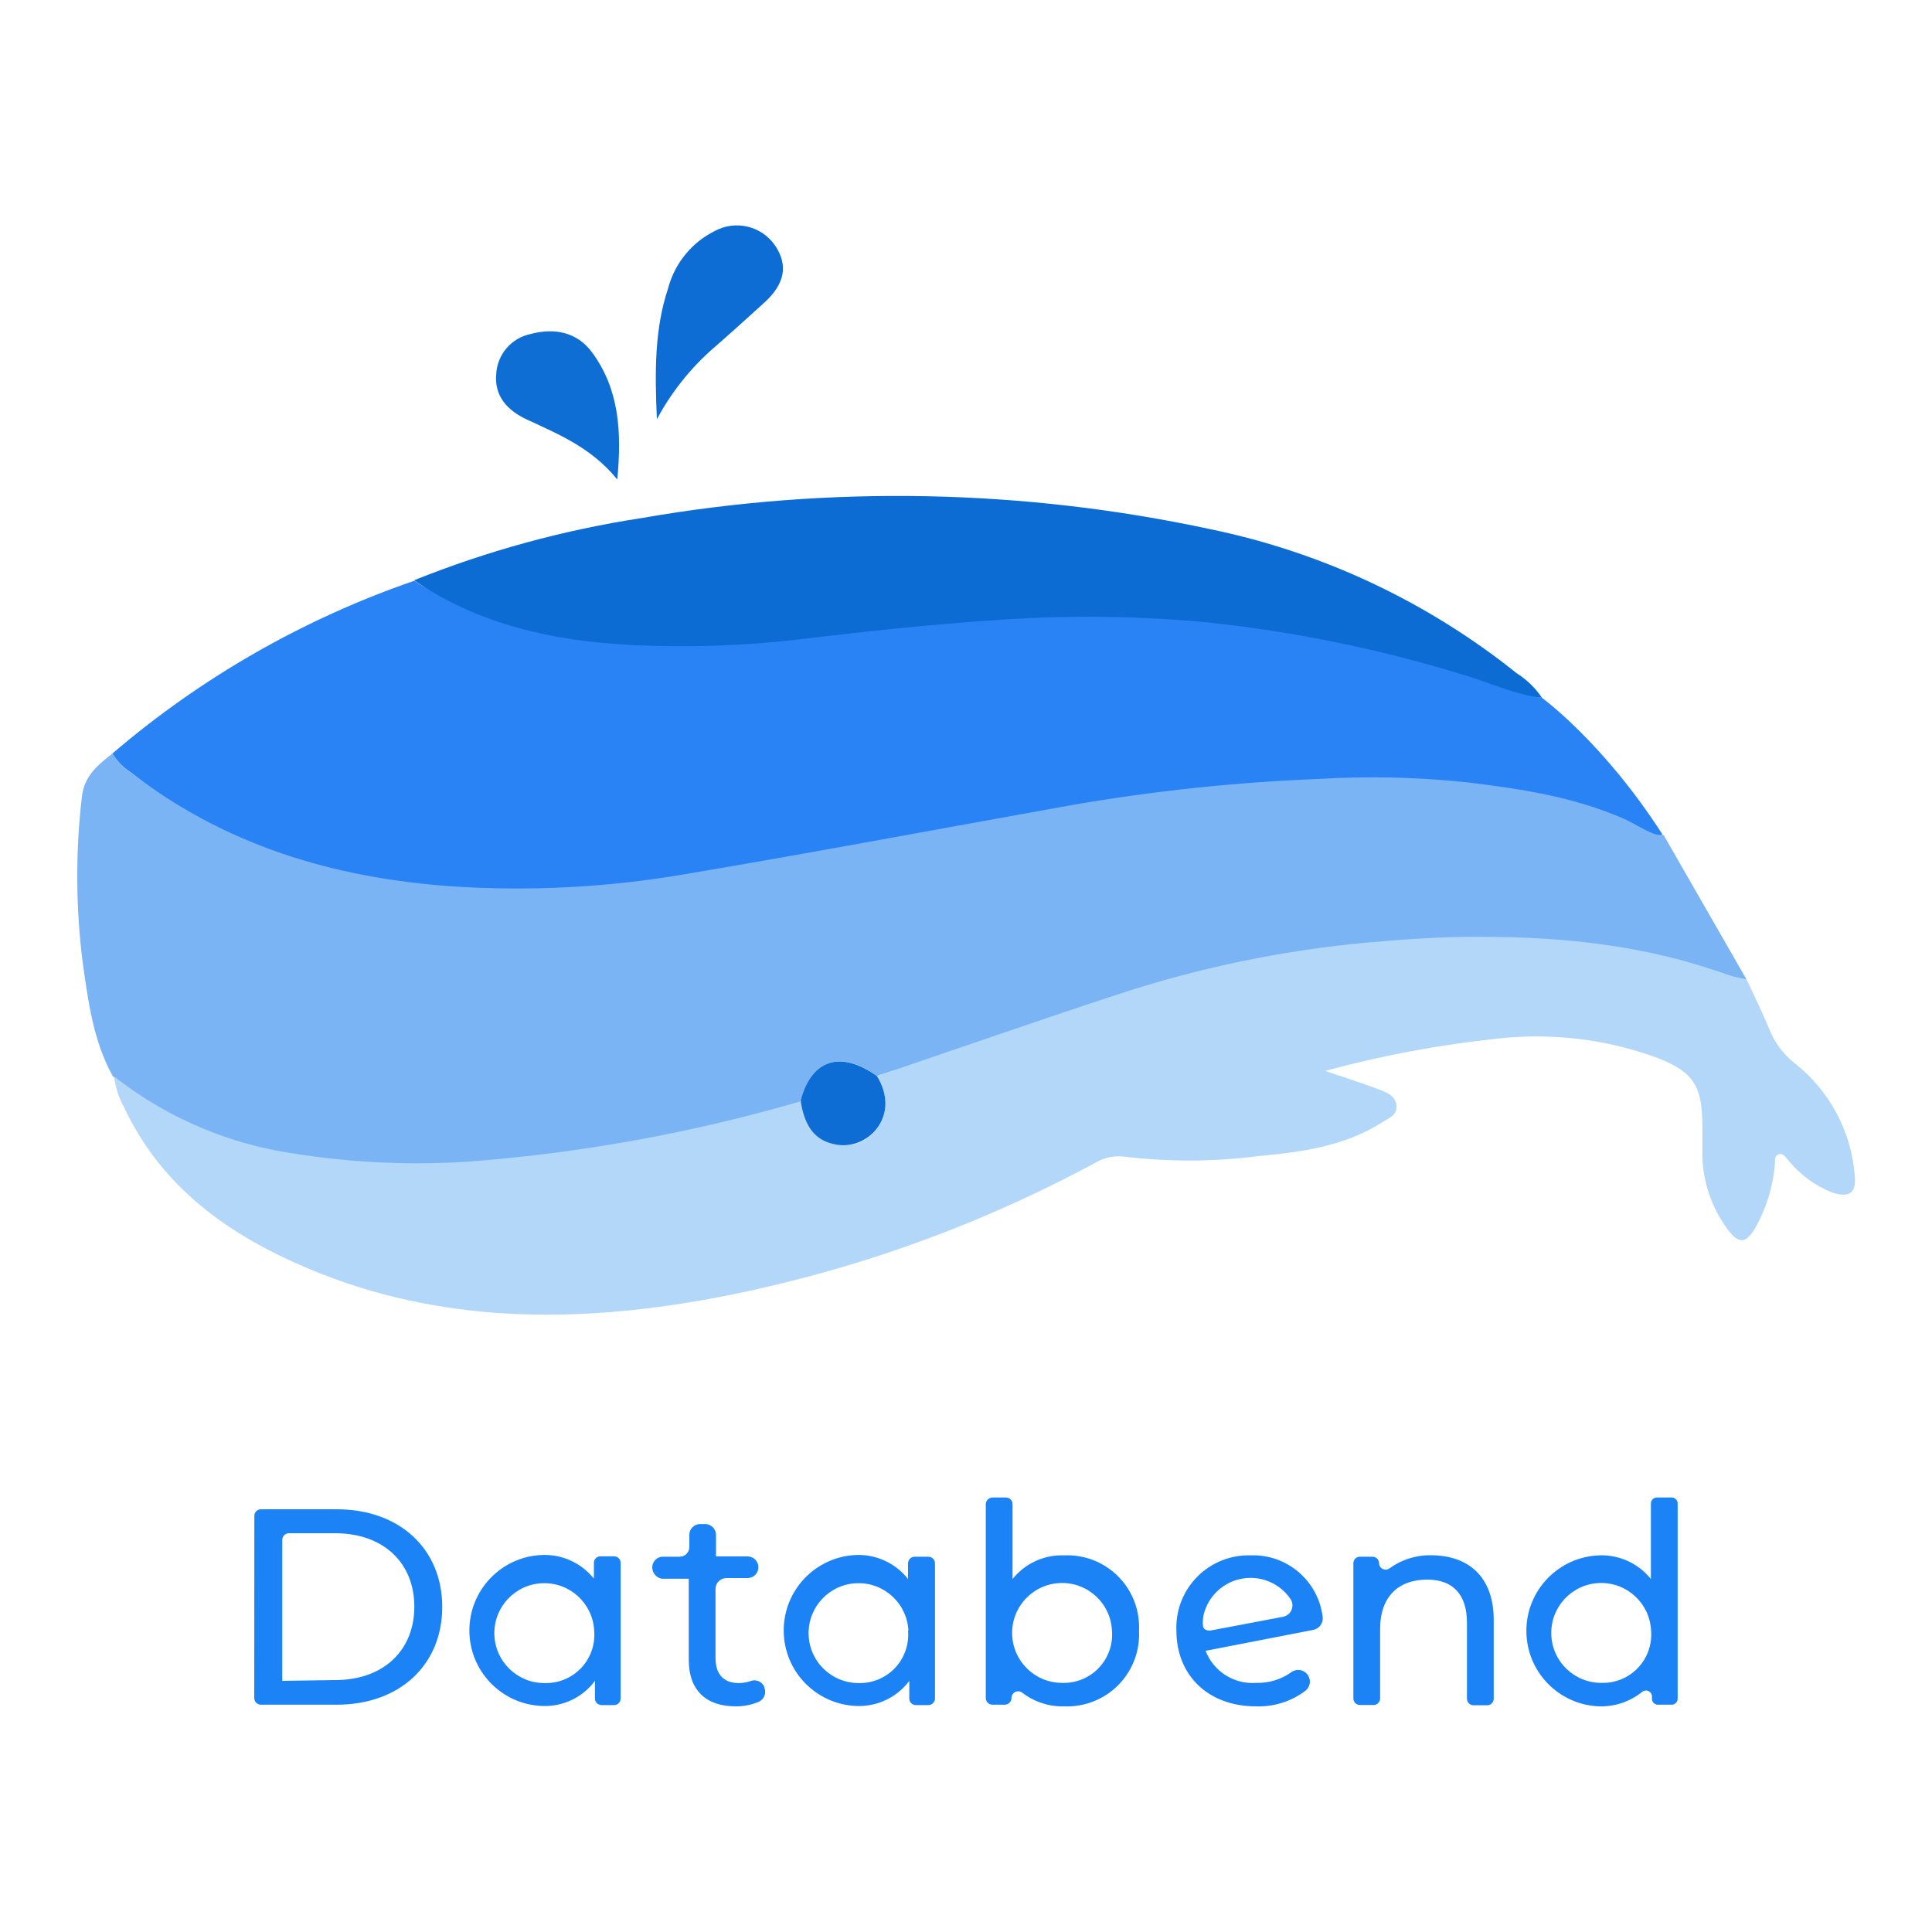
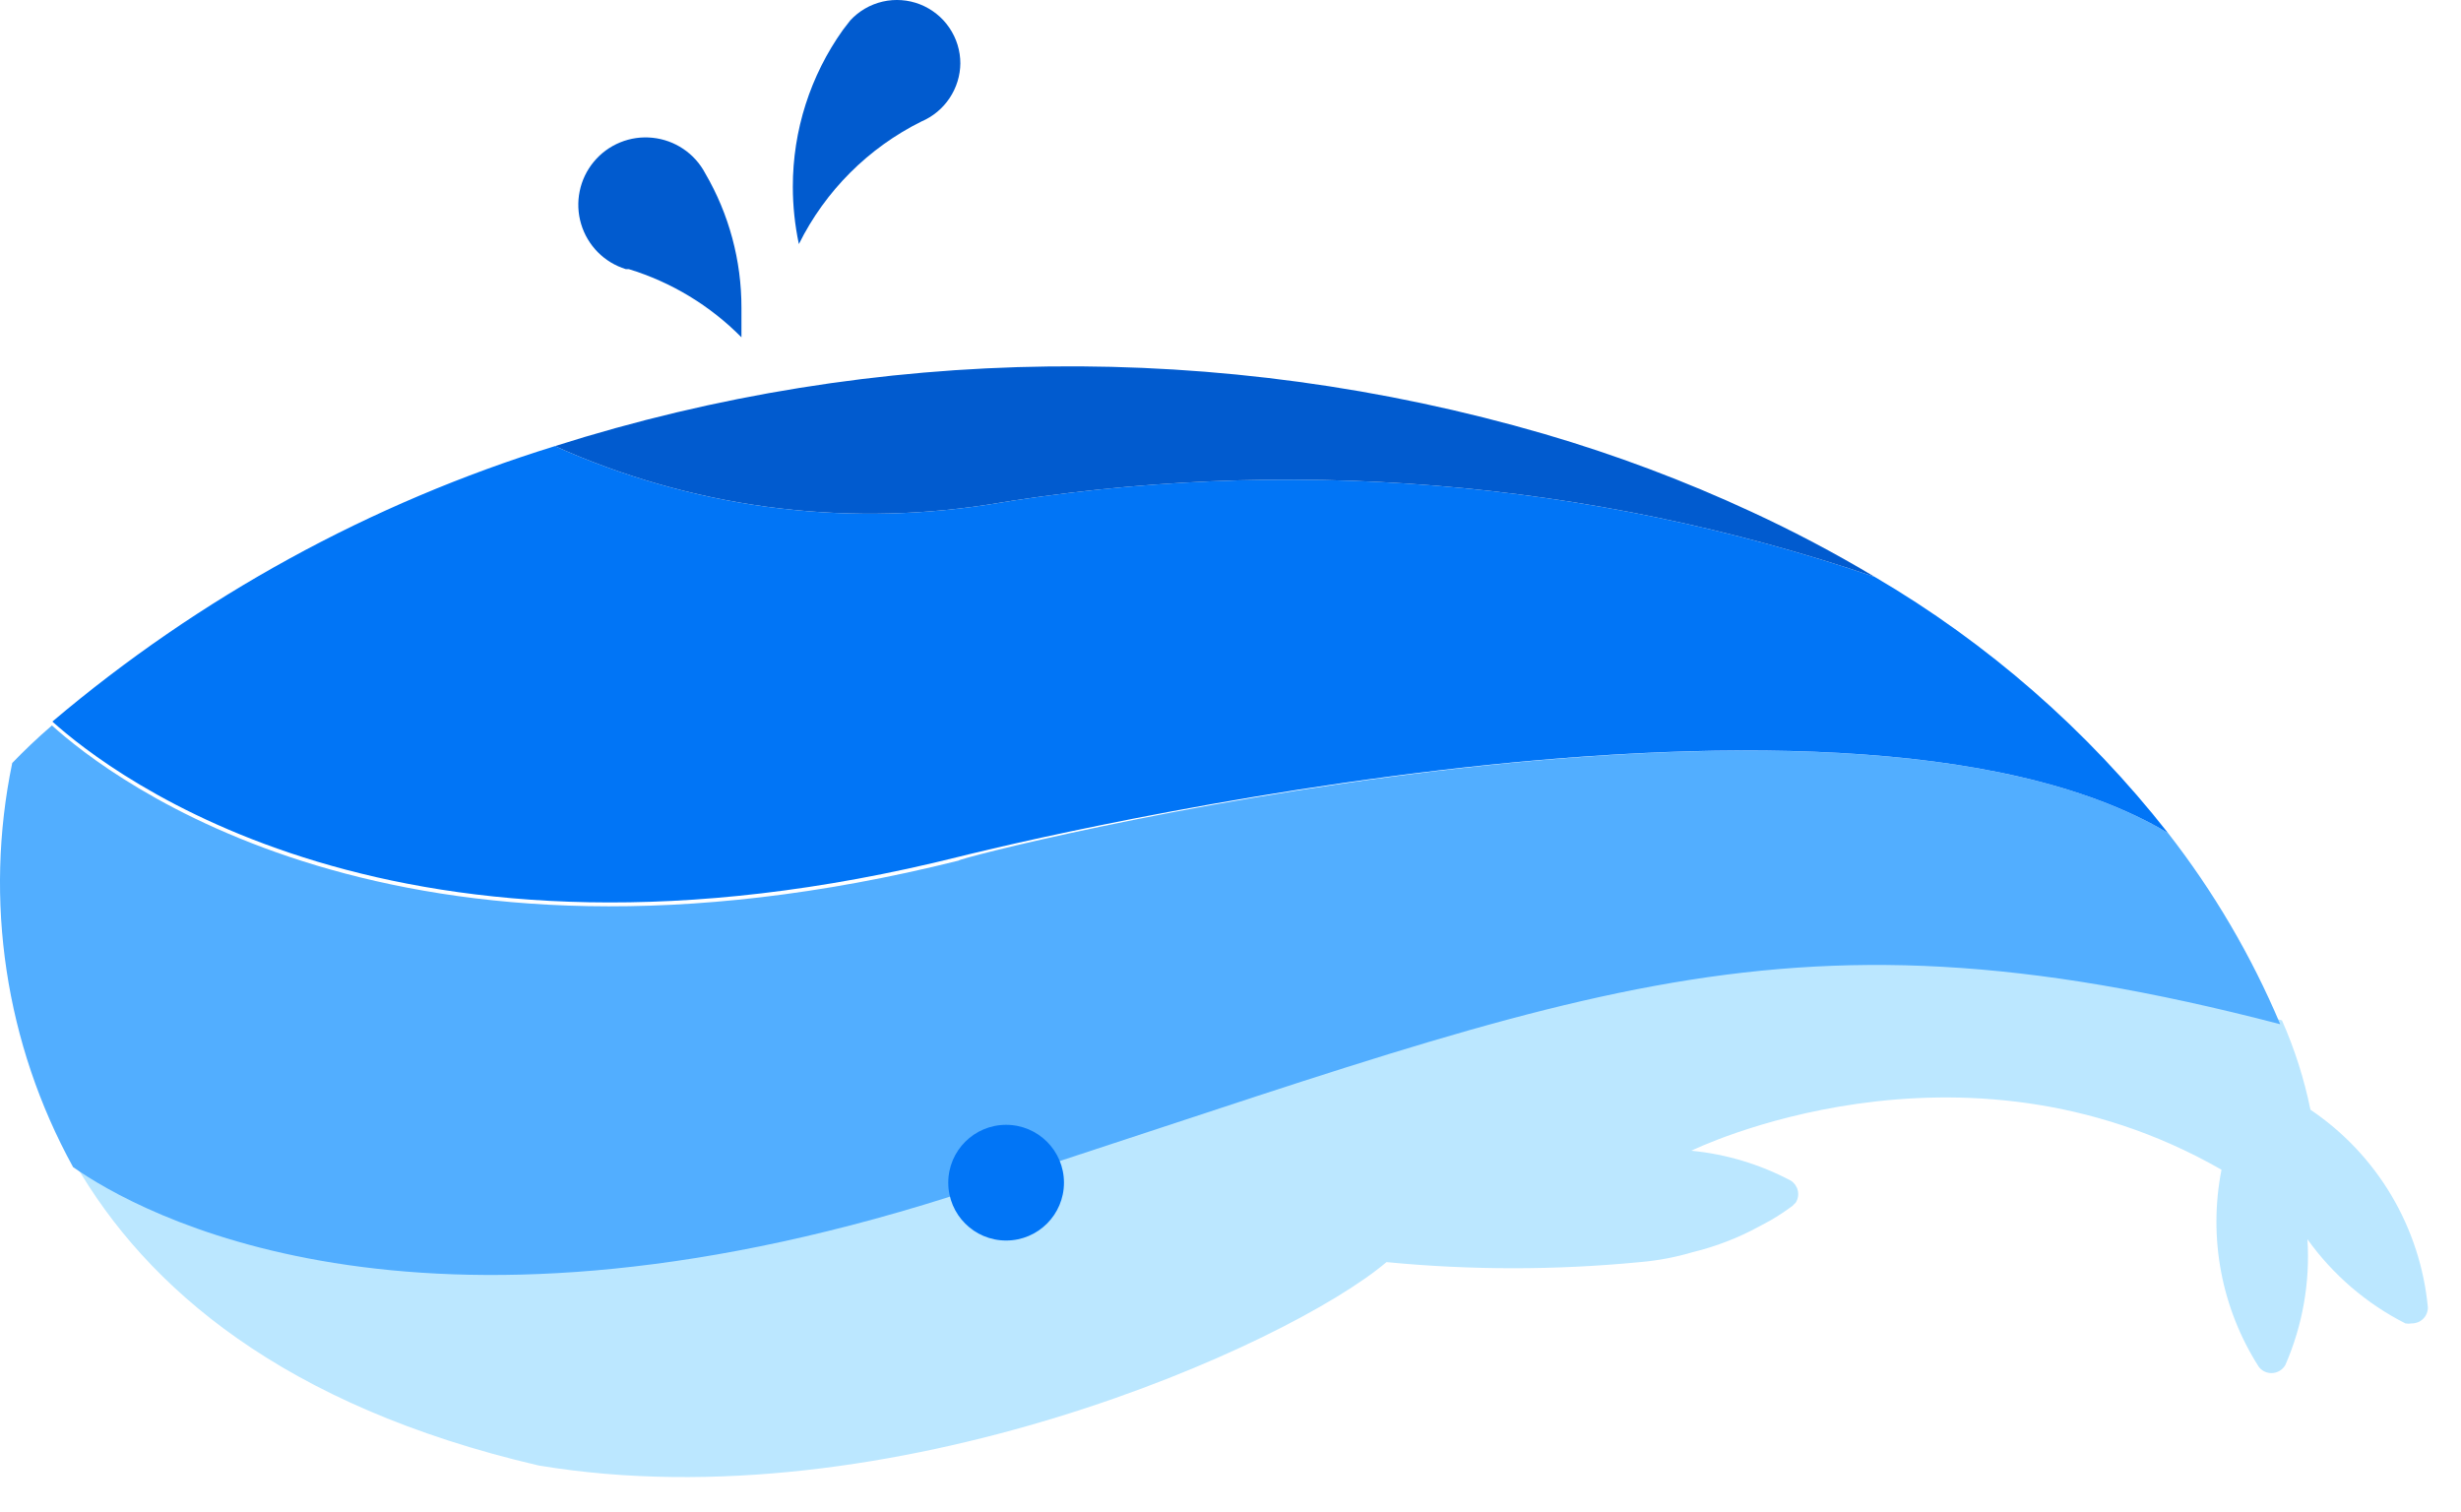
- <svg xmlns="http://www.w3.org/2000/svg" viewBox="0 0 200 200">
-   <defs>
-     <style>.cls-1{fill:#1b83f6;}.cls-2{fill:#7ab4f5;}.cls-3{fill:#2983f4;}.cls-4{fill:#b3d7f8;}.cls-5{fill:#0d6bd4;}.cls-6{fill:#0e6dd4;}.cls-7{fill:#0f6ed4;}.cls-8{fill:#0d6dd4;}</style>
-   </defs>
-   <path class="cls-1" d="M26.33,156.92a.68.68,0,0,1,.68-.68h7.85c6.5,0,10.92,4.1,10.92,10.11s-4.42,10.12-10.92,10.12H27a.69.69,0,0,1-.68-.68Zm8.36,17c5,0,8.2-3.06,8.2-7.6s-3.2-7.6-8.2-7.6H29.9a.69.69,0,0,0-.68.68V174Z" />
-   <path class="cls-1" d="M64.25,161.83v14a.68.68,0,0,1-.68.68h-1.3a.69.69,0,0,1-.68-.68V174a6.44,6.44,0,0,1-5.46,2.6,7.82,7.82,0,0,1,0-15.63,6.53,6.53,0,0,1,5.35,2.45v-1.63a.68.68,0,0,1,.68-.68h1.41A.68.68,0,0,1,64.25,161.83Zm-2.74,7a5.17,5.17,0,1,0-5.15,5.4A5,5,0,0,0,61.51,168.81Z" />
-   <path class="cls-1" d="M79.12,174.69a1.13,1.13,0,0,1-.58,1.48,6,6,0,0,1-2.39.47c-3.09,0-4.85-1.7-4.85-4.8v-8.41H68.52a1.2,1.2,0,0,1-1-1.16,1.12,1.12,0,0,1,1-1.12h1.84a1,1,0,0,0,1-1v-1.26a1.12,1.12,0,0,1,1.12-1.12H73a1.12,1.12,0,0,1,1.12,1.12v2.23h3.27a1.12,1.12,0,0,1,1.12,1.12v0a1.12,1.12,0,0,1-1.12,1.12H75.19a1.13,1.13,0,0,0-1.12,1.13v7.17c0,1.65.84,2.57,2.4,2.57a3.65,3.65,0,0,0,1.23-.21,1.12,1.12,0,0,1,1.42.6Z" />
-   <path class="cls-1" d="M96.79,161.83v14a.69.69,0,0,1-.68.68h-1.3a.68.68,0,0,1-.68-.68V174a6.47,6.47,0,0,1-5.46,2.6,7.82,7.82,0,0,1,0-15.63A6.53,6.53,0,0,1,94,163.46v-1.63a.69.69,0,0,1,.68-.68h1.42A.69.69,0,0,1,96.79,161.83Zm-2.75,7a5.17,5.17,0,1,0-5.14,5.4A5,5,0,0,0,94,168.81Z" />
-   <path class="cls-1" d="M117.91,168.81a7.45,7.45,0,0,1-7.74,7.83,6.8,6.8,0,0,1-4.33-1.4.69.69,0,0,0-1.13.53h0a.7.7,0,0,1-.7.7h-1.27a.69.69,0,0,1-.69-.7V155.72a.7.7,0,0,1,.69-.7h1.39a.7.7,0,0,1,.69.7v7.74h0a6.53,6.53,0,0,1,5.35-2.45A7.43,7.43,0,0,1,117.91,168.81Zm-2.8,0a5.17,5.17,0,1,0-5.17,5.4A5,5,0,0,0,115.11,168.81Z" />
-   <path class="cls-1" d="M154.63,167.71v8.14a.68.68,0,0,1-.67.68h-1.43a.68.68,0,0,1-.67-.68V168c0-3-1.5-4.48-4.13-4.48-2.95,0-4.86,1.76-4.86,5.09v7.21a.68.68,0,0,1-.67.68h-1.43a.68.68,0,0,1-.67-.68v-14a.67.67,0,0,1,.67-.67h1.31a.68.68,0,0,1,.68.67h0a.68.68,0,0,0,1.09.53,7.17,7.17,0,0,1,4.43-1.35C152,161.06,154.63,163.2,154.63,167.71Z" />
-   <path class="cls-1" d="M135.32,173.31h0a1.2,1.2,0,0,1-.15,1.69,8,8,0,0,1-5.15,1.64c-5,0-8.24-3.26-8.24-7.83a7.48,7.48,0,0,1,7.69-7.8,7.25,7.25,0,0,1,7.45,6.36,1.21,1.21,0,0,1-1,1.36l-11.12,2.16a5.21,5.21,0,0,0,5.26,3.32,5.91,5.91,0,0,0,3.58-1.08A1.2,1.2,0,0,1,135.32,173.31Zm-10-4.52,7.49-1.42a1.2,1.2,0,0,0,.81-1.8,5,5,0,0,0-9,1.51,3.57,3.57,0,0,0-.08,1.3C124.66,168.88,125.35,168.79,125.35,168.79Z" />
-   <path class="cls-1" d="M173.67,155.64v20.21a.62.62,0,0,1-.62.62h-1.43a.61.61,0,0,1-.61-.62v-.25a.62.62,0,0,0-1-.47,6.77,6.77,0,0,1-4.46,1.51,7.82,7.82,0,0,1,0-15.63,6.53,6.53,0,0,1,5.35,2.45v-7.82a.62.62,0,0,1,.62-.62h1.54A.62.62,0,0,1,173.67,155.64Zm-2.75,13.17a5.17,5.17,0,1,0-5.14,5.4A5,5,0,0,0,170.92,168.81Z" />
-   <path class="cls-2" d="M172.05,86.38h0c-1.54,0-3.33-3.65-4.63-4.21-5.15-2.25-9.93-2.22-15.42-2.89a97.38,97.38,0,0,0-15.89-1c-8.48.39-17.16-.53-25.53,1-13.38,2.39-27.07,5-40.47,7.22C62.07,87.87,55.17,89,47,88.44c-12.08-.87-23.77-.94-33.51-8.5A6,6,0,0,1,11.64,78c-1.5,1.19-2.94,2.3-3.17,4.54a70.79,70.79,0,0,0,.1,17.15c.56,4,1.09,8.08,3.11,11.73,5.14,3.89,10.19,11.1,16.55,12.17s12.71.45,19.26,0a166,166,0,0,0,34.21-5.78c.13,0,1-3.85,1.18-3.91,1.11-4.24,4.15-5.21,7.9-2.52,8.25-2.8,15.88-2.41,24.15-5.13,8.55-2.8,16.54-3.54,25.53-4.33,3.86-.34,9.2-2,13-1.93,8.69,0,17.27-2.08,25.55,1a15.2,15.2,0,0,0,1.8.42l-8.56-14.91" />
-   <path class="cls-3" d="M159.63,72.24c-2.78-.33-5.94-4.19-8.57-5A138.6,138.6,0,0,0,124.57,62a121.69,121.69,0,0,0-21.68,0c-6.33.43-12-.76-18.3,0a111.39,111.39,0,0,1-18.79.48c-7.9-.44-16.2,2.23-22.91-2.36A96.14,96.14,0,0,0,11.64,78a6,6,0,0,0,1.86,1.93c9.74,7.56,21,10.94,33.11,11.81A102.36,102.36,0,0,0,71,90.48c13.4-2.26,26.76-4.78,40.13-7.17a193.78,193.78,0,0,1,25.31-2.67A93,93,0,0,1,152,81c5.49.67,10.94,1.5,16.09,3.75,1.3.56,3.3,2,4,1.62C166,76.88,159.63,72.24,159.63,72.24Z" />
-   <path class="cls-4" d="M90.78,111.39c8.25-2.8,16.47-5.67,24.75-8.39a116.31,116.31,0,0,1,26.28-5.45c3.86-.34,7.75-.6,11.57-.57,8.69,0,17.36.94,25.64,4a15.2,15.2,0,0,0,1.8.42c.78,1.7,1.61,3.37,2.32,5.1a8.42,8.42,0,0,0,2.65,3.57A16.39,16.39,0,0,1,192,121.66c.19,1.83-.53,2.34-2.27,1.81a11,11,0,0,1-4.63-3.4c-.27-.28-.52-.75-1-.57s-.32.7-.37,1.09a16.21,16.21,0,0,1-2.11,6.67c-.77,1.22-1.48,1.68-2.64.18a13.24,13.24,0,0,1-2.75-7.67c0-1,0-2.08,0-3.12,0-4.35-.94-5.8-5.16-7.32a36.36,36.36,0,0,0-15.89-1.83,112.87,112.87,0,0,0-18,3.36c2.2.75,3.85,1.27,5.47,1.88.83.31,1.81.66,1.91,1.7s-.85,1.33-1.53,1.77c-3.93,2.5-8.4,3.06-12.87,3.48a56.16,56.16,0,0,1-13.65.06,4.73,4.73,0,0,0-3,.55,136.27,136.27,0,0,1-40.12,14.17c-14,2.54-27.93,2.52-41.36-3.1-8.26-3.46-15.28-8.39-19.22-16.81a8.68,8.68,0,0,1-1-3.13,39.2,39.2,0,0,0,17.19,7.75,81.65,81.65,0,0,0,19.34,1.08,167.41,167.41,0,0,0,34.29-6.18,3.17,3.17,0,0,0,.38-.17c.43,2.94,1.67,4.3,3.9,4.61C89.92,119,93.29,115.49,90.78,111.39Z" />
-   <path class="cls-5" d="M159.63,72.24c-2.78-.33-5.3-1.52-7.93-2.32A140.06,140.06,0,0,0,125,64.43a131.72,131.72,0,0,0-22.56-.19c-6.32.43-12.62,1.1-18.9,1.85a105.05,105.05,0,0,1-18.41.67c-7.9-.43-15.56-2.1-22.27-6.69a106.54,106.54,0,0,1,23.56-6.44,154.25,154.25,0,0,1,58.87,1.15A75,75,0,0,1,157,69.69,8.86,8.86,0,0,1,159.63,72.24Z" />
-   <path class="cls-6" d="M68,43.4c-.22-5-.24-9.35,1.17-13.58A9.25,9.25,0,0,1,74,23.91a4.8,4.8,0,0,1,6.26,1.54c1.33,2,1,3.93-1.12,5.86-1.84,1.68-3.7,3.35-5.59,5A26.22,26.22,0,0,0,68,43.4Z" />
-   <path class="cls-7" d="M63.9,49.63c-2.72-3.33-6.13-4.69-9.44-6.24-1.92-.91-3.31-2.38-3.09-4.69a4.47,4.47,0,0,1,3.54-4.12c2.49-.67,4.82-.2,6.36,1.87C64.08,40.25,64.38,44.64,63.9,49.63Z" />
-   <path class="cls-8" d="M90.78,111.39c2.51,4.1-.86,7.56-4,7.13-2.23-.31-3.47-1.67-3.9-4.61C84,109.67,87,108.7,90.78,111.39Z" />
+ <svg xmlns="http://www.w3.org/2000/svg" width="57" height="35" viewBox="0 0 57 35" fill="none">
+   <path d="M56.233 30.283C56.233 30.332 56.223 30.381 56.204 30.427C56.185 30.472 56.157 30.514 56.121 30.548C56.086 30.582 56.044 30.61 55.998 30.628C55.952 30.645 55.902 30.654 55.853 30.653C55.807 30.662 55.759 30.662 55.713 30.653V30.653C54.81 30.195 54.032 29.526 53.443 28.703C53.507 29.7 53.332 30.697 52.933 31.613V31.613C52.909 31.656 52.877 31.694 52.838 31.724C52.799 31.755 52.755 31.777 52.707 31.79C52.66 31.803 52.61 31.806 52.561 31.8C52.513 31.794 52.465 31.778 52.423 31.753C52.38 31.727 52.342 31.693 52.313 31.653V31.653C51.451 30.3 51.143 28.667 51.453 27.093C45.363 23.603 39.173 26.653 39.173 26.653C39.977 26.731 40.758 26.965 41.473 27.343V27.343C41.514 27.368 41.55 27.402 41.579 27.441C41.607 27.481 41.628 27.526 41.639 27.573C41.65 27.62 41.652 27.669 41.644 27.717C41.636 27.765 41.619 27.811 41.593 27.853L41.513 27.933C41.352 28.052 41.186 28.162 41.013 28.263V28.263L40.753 28.403C40.265 28.67 39.744 28.872 39.203 29.003C38.805 29.121 38.396 29.198 37.983 29.233C36.031 29.422 34.065 29.422 32.113 29.233C29.833 31.163 20.623 35.303 12.473 33.943C6.553 32.563 3.393 29.823 1.733 26.943C3.253 28.003 9.583 31.573 22.023 27.633C36.373 23.083 40.963 20.583 52.853 23.633C53.147 24.297 53.368 24.991 53.513 25.703V25.703C54.277 26.218 54.917 26.895 55.387 27.687C55.857 28.479 56.146 29.366 56.233 30.283V30.283Z" fill="#BBE7FF" />
+   <path d="M50.213 19.293C51.27 20.649 52.145 22.138 52.813 23.723C40.923 20.623 36.333 23.123 21.983 27.723C9.543 31.663 3.213 28.093 1.693 27.033C0.124 24.18 -0.376 20.861 0.283 17.673C0.543 17.403 0.853 17.103 1.203 16.803C2.563 18.033 9.203 23.183 22.203 19.933C22.173 19.843 42.513 14.693 50.213 19.293Z" fill="#52AEFF" />
+   <path d="M43.423 13.363C46.038 14.896 48.341 16.908 50.213 19.293C42.513 14.693 22.213 19.843 22.213 19.843C9.213 23.093 2.583 17.943 1.213 16.713C4.624 13.824 8.583 11.654 12.853 10.333V10.333C15.985 11.742 19.458 12.214 22.853 11.693C29.742 10.535 36.811 11.108 43.423 13.363V13.363Z" fill="#0175F6" />
+   <path d="M40.563 11.853C41.542 12.305 42.497 12.809 43.423 13.363C36.811 11.108 29.742 10.535 22.853 11.693C19.458 12.214 15.985 11.742 12.853 10.333C20.296 7.968 28.274 7.871 35.773 10.053C37.412 10.533 39.013 11.134 40.563 11.853V11.853Z" fill="#015BCF" />
+   <path d="M22.243 1.463C22.241 1.751 22.154 2.032 21.994 2.272C21.834 2.512 21.608 2.7 21.343 2.813V2.813C20.112 3.424 19.114 4.422 18.503 5.653C18.41 5.215 18.363 4.77 18.363 4.323C18.362 3.022 18.768 1.752 19.523 0.693L19.693 0.473C19.894 0.255 20.155 0.104 20.444 0.037C20.732 -0.029 21.034 -0.007 21.31 0.101C21.585 0.21 21.822 0.398 21.988 0.643C22.155 0.888 22.244 1.177 22.243 1.473V1.463Z" fill="#015BCF" />
+   <path d="M17.173 7.133C17.173 7.363 17.173 7.593 17.173 7.813C16.447 7.078 15.55 6.535 14.563 6.233H14.493C14.248 6.157 14.025 6.022 13.845 5.84C13.665 5.657 13.532 5.433 13.459 5.187C13.386 4.942 13.374 4.682 13.426 4.43C13.477 4.179 13.589 3.944 13.753 3.747C13.917 3.549 14.126 3.395 14.364 3.298C14.601 3.201 14.859 3.164 15.114 3.191C15.369 3.217 15.614 3.306 15.826 3.449C16.039 3.592 16.213 3.786 16.333 4.013C16.886 4.959 17.175 6.037 17.173 7.133Z" fill="#015BCF" />
+   <path d="M23.303 28.733C24.043 28.733 24.643 28.133 24.643 27.393C24.643 26.653 24.043 26.053 23.303 26.053C22.563 26.053 21.963 26.653 21.963 27.393C21.963 28.133 22.563 28.733 23.303 28.733Z" fill="#0175F6" />
</svg>
